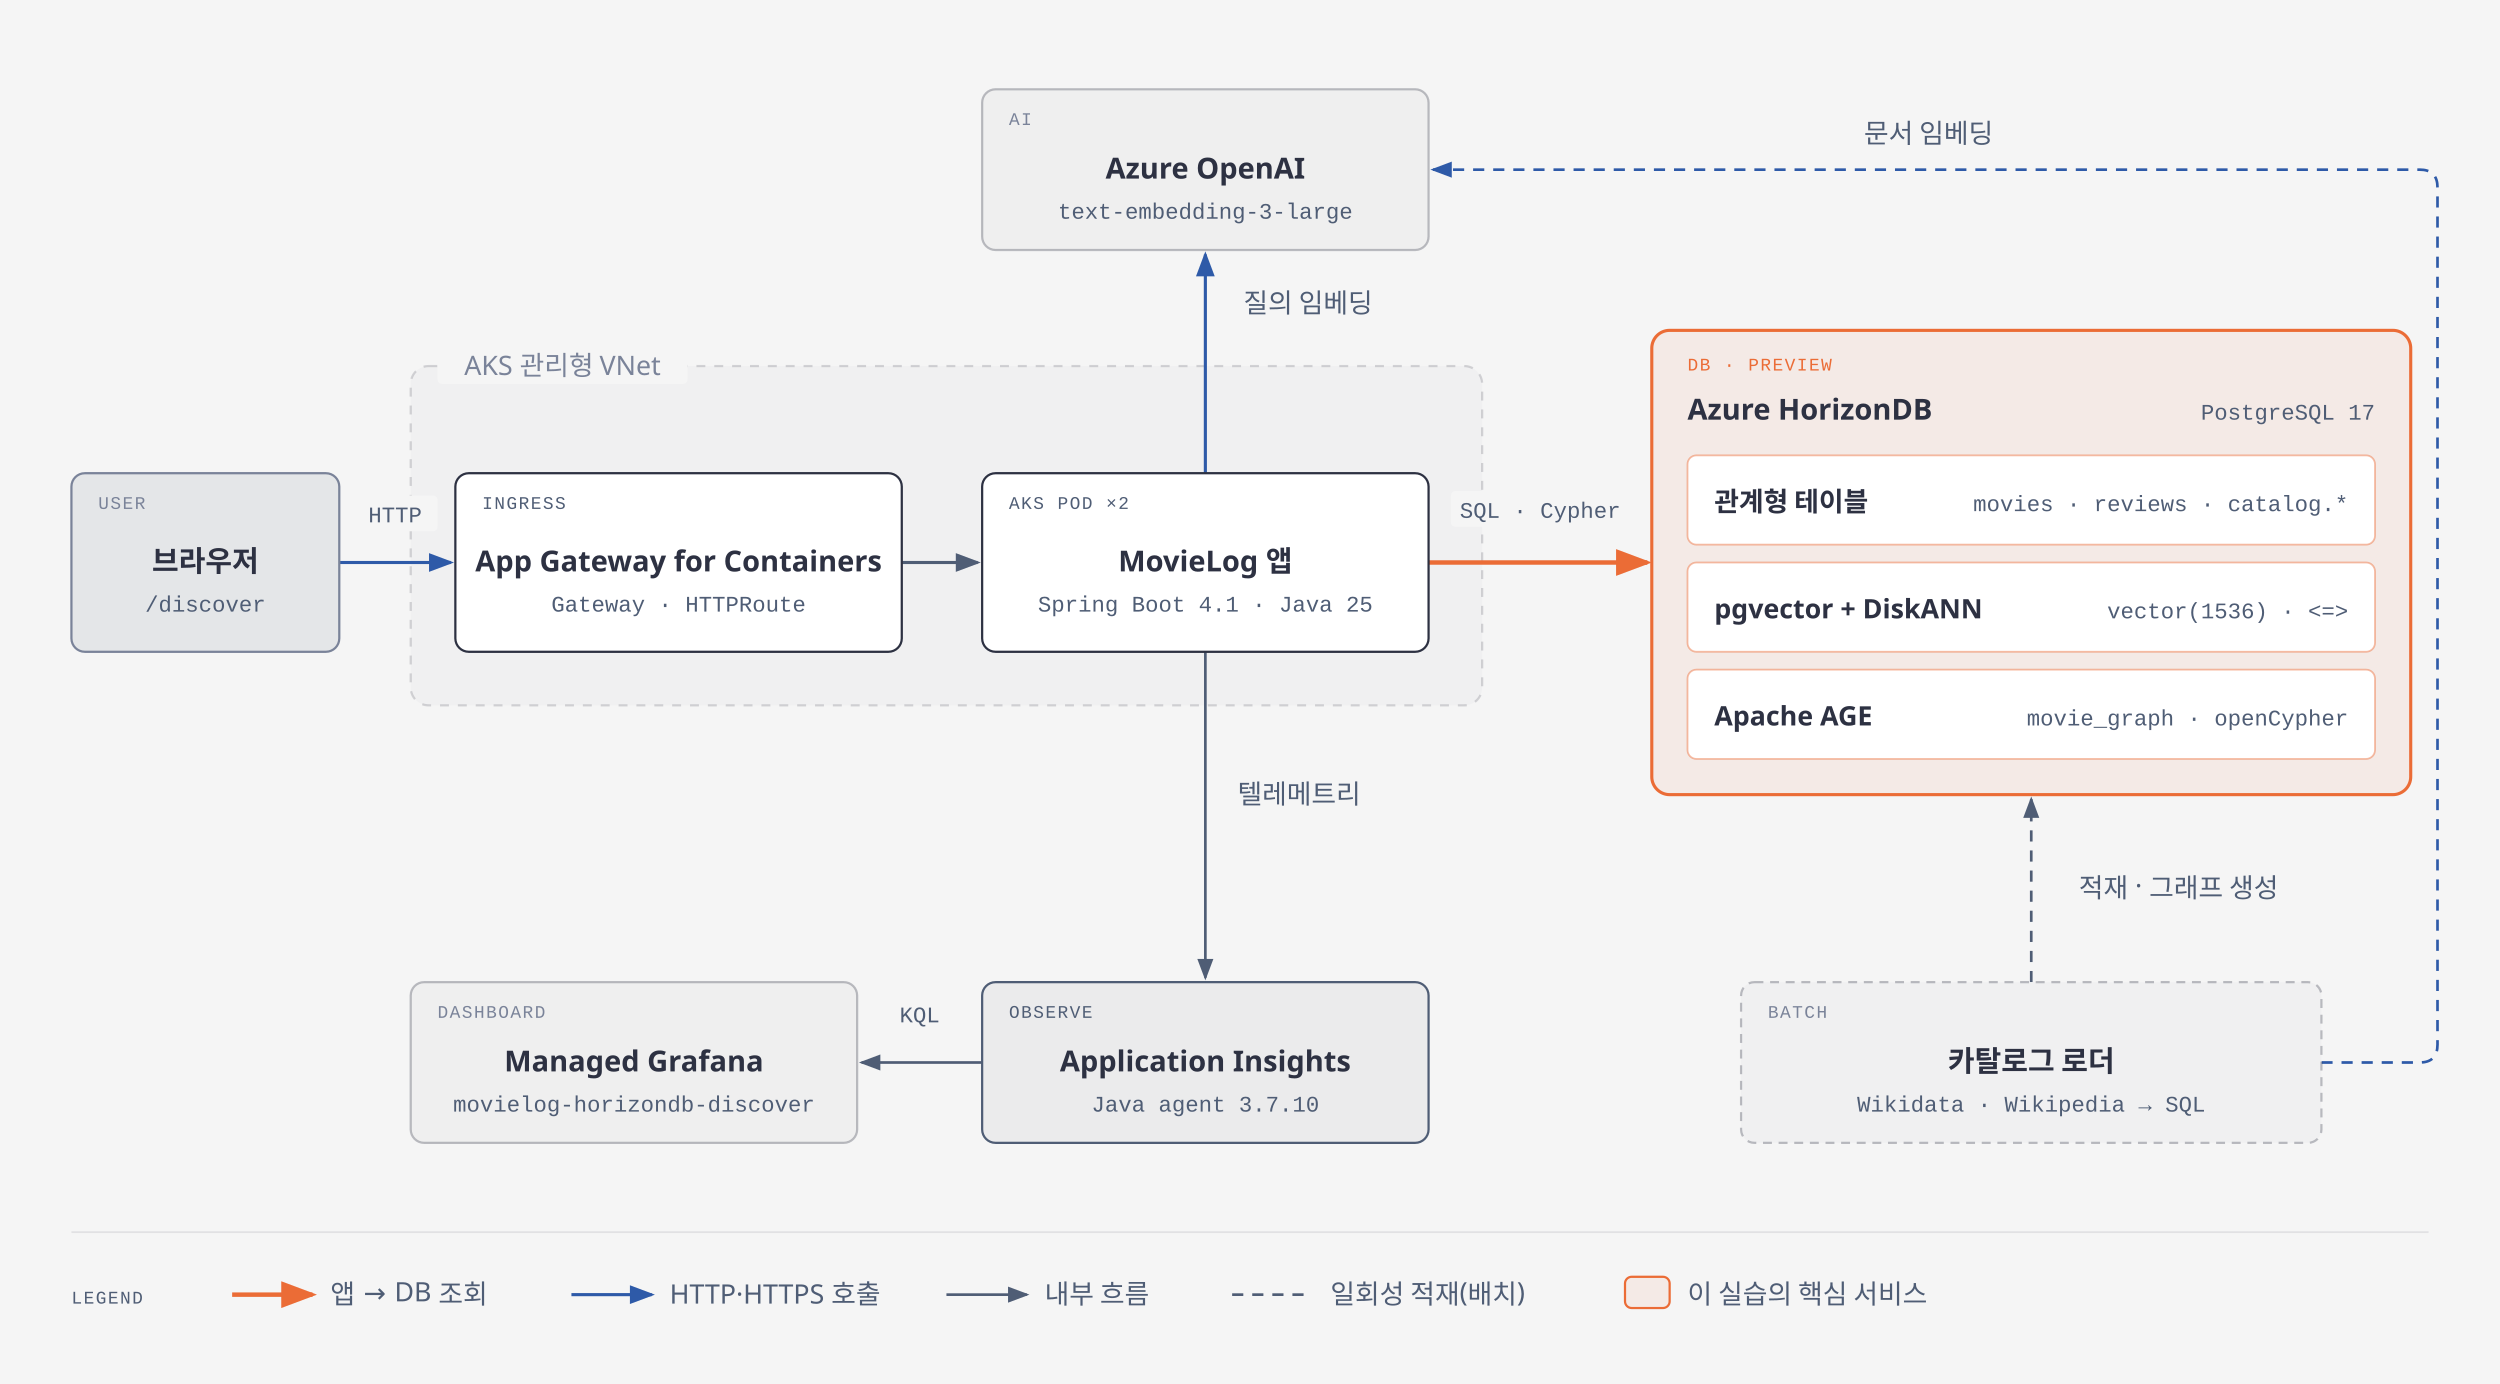
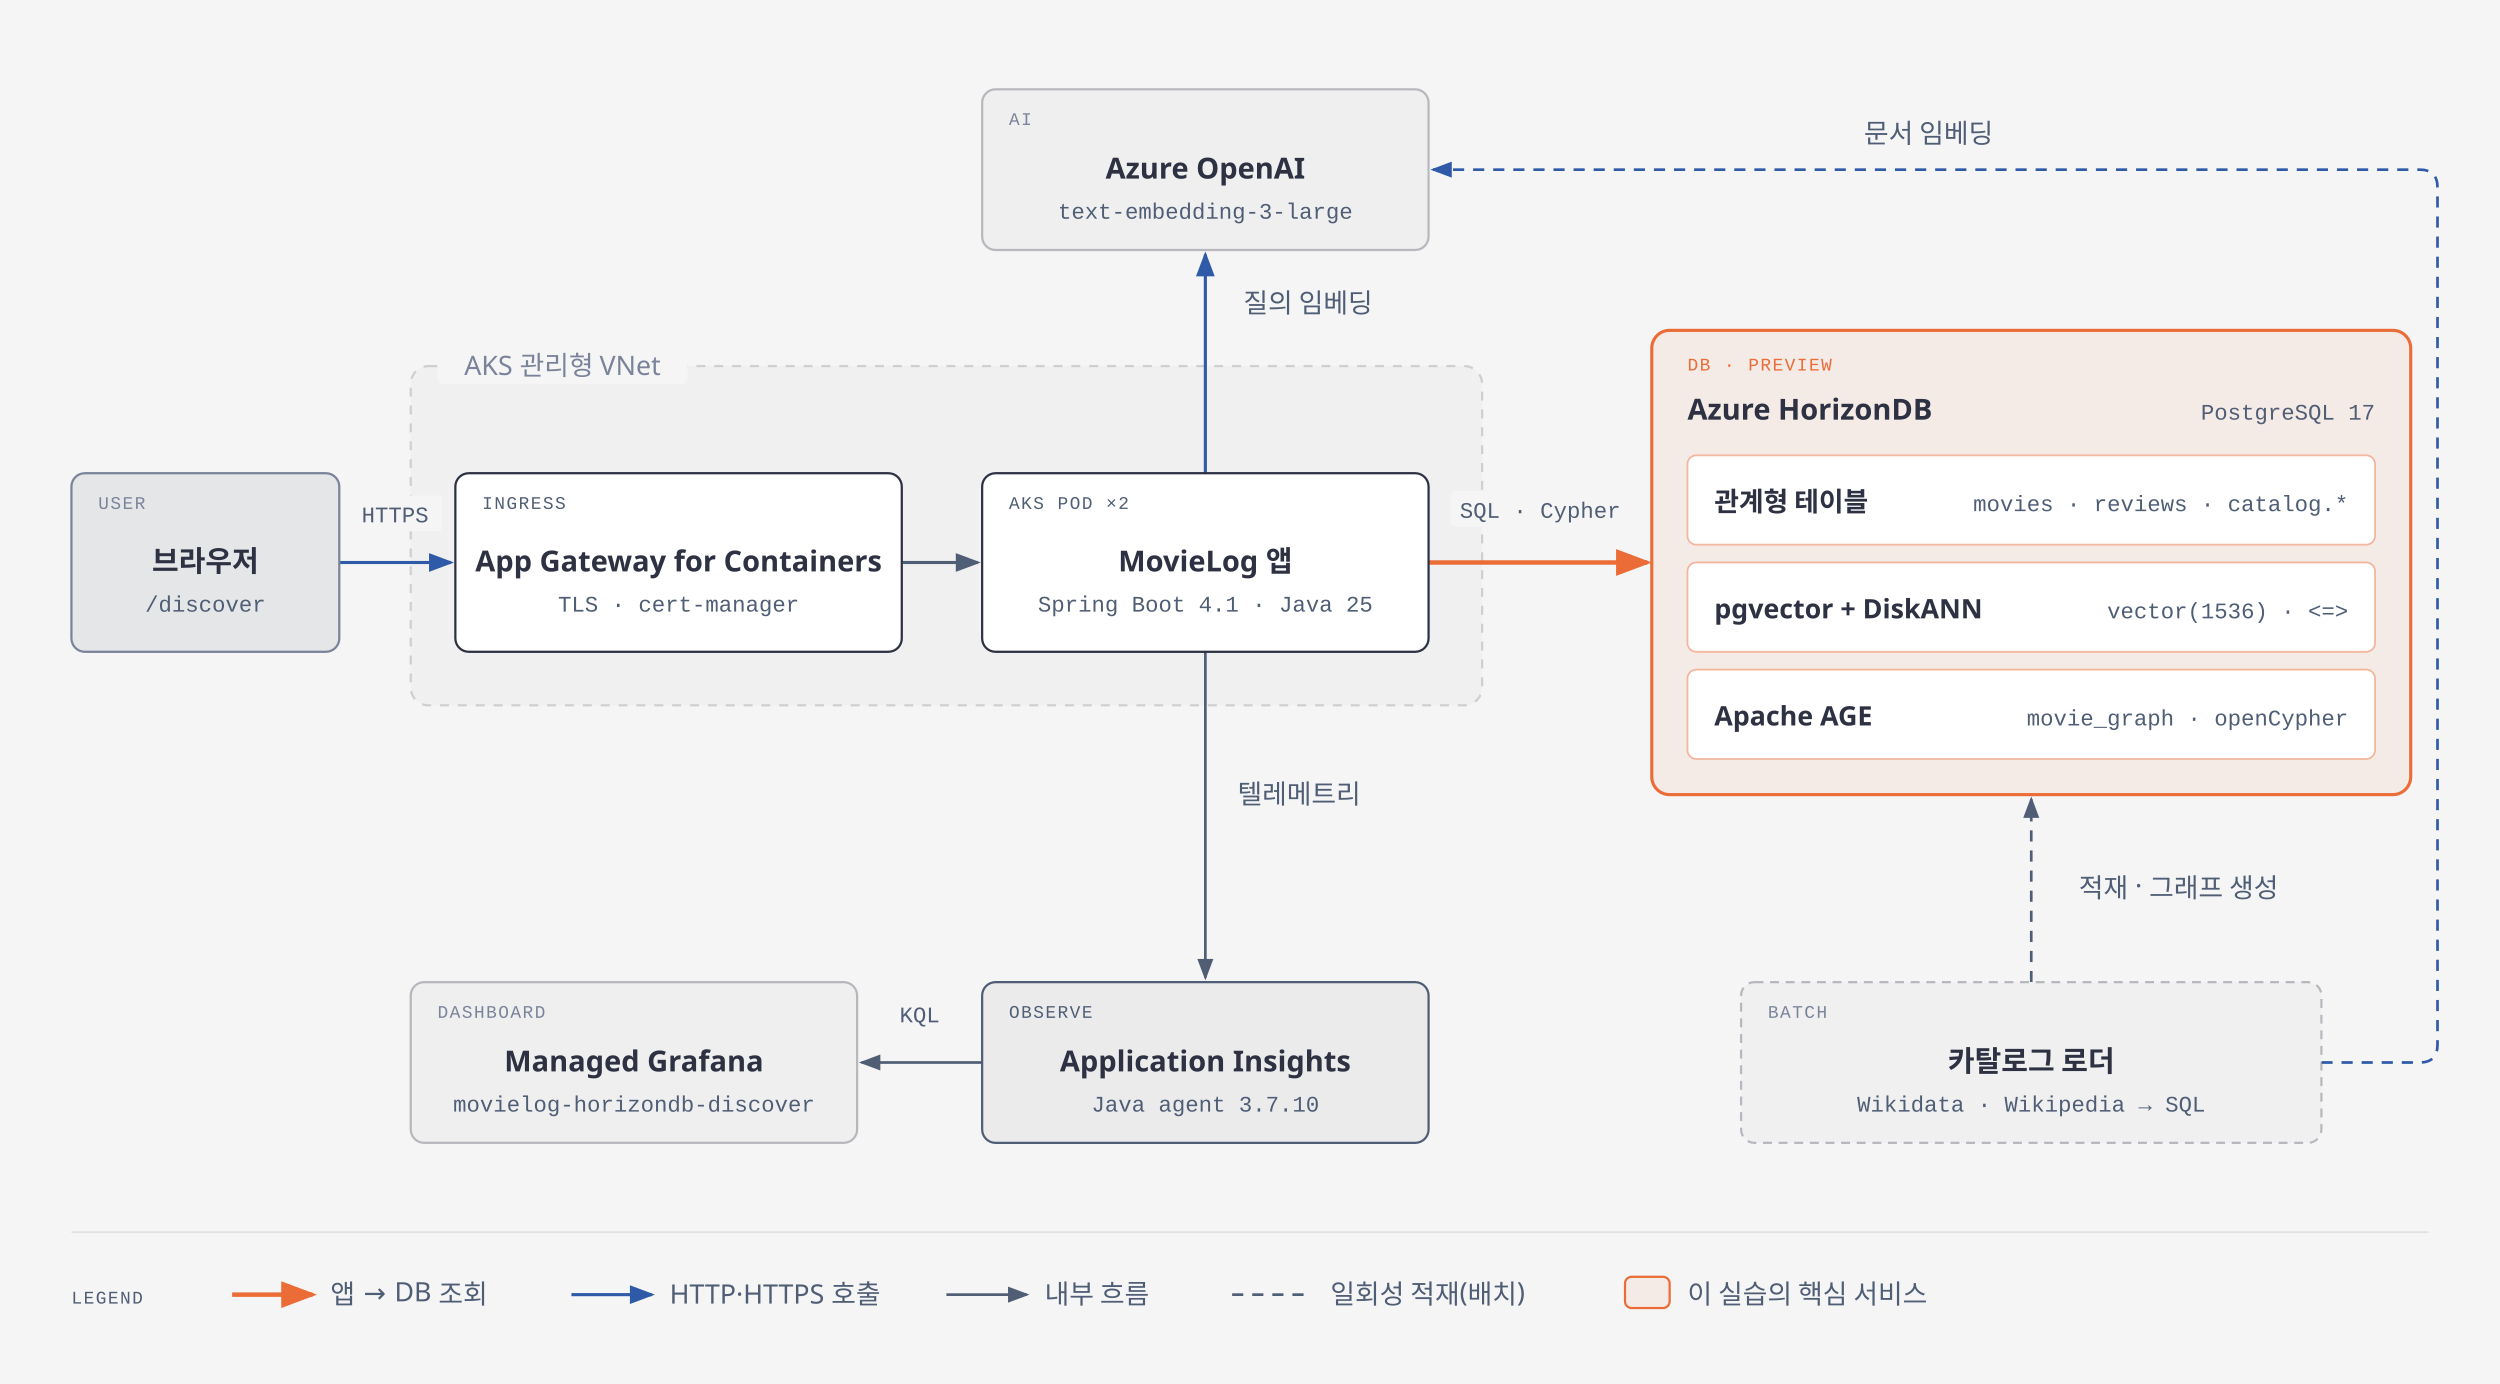
<svg xmlns="http://www.w3.org/2000/svg" viewBox="0 0 1120 620" role="img" aria-labelledby="horizondb-arch-title horizondb-arch-desc">
  <defs>
    <marker id="hz-arrow" markerWidth="8" markerHeight="6" refX="7" refY="3" orient="auto">
      <polygon points="0 0, 8 3, 0 6" fill="#4f5d75" />
    </marker>
    <marker id="hz-arrow-accent" markerWidth="8" markerHeight="6" refX="7" refY="3" orient="auto">
      <polygon points="0 0, 8 3, 0 6" fill="#eb6c36" />
    </marker>
    <marker id="hz-arrow-link" markerWidth="8" markerHeight="6" refX="7" refY="3" orient="auto">
      <polygon points="0 0, 8 3, 0 6" fill="#2e5aa8" />
    </marker>
    <style>
      .name { font-family: 'Pretendard', 'Apple SD Gothic Neo', 'Noto Sans KR', 'Malgun Gothic', 'Segoe UI', sans-serif; font-size: 13px; font-weight: 600; fill: #2d3142; }
      .label { font-family: 'Pretendard', 'Apple SD Gothic Neo', 'Noto Sans KR', 'Malgun Gothic', 'Segoe UI', sans-serif; font-size: 12px; font-weight: 500; fill: #4f5d75; }
      .chip { font-family: 'Pretendard', 'Apple SD Gothic Neo', 'Noto Sans KR', 'Malgun Gothic', 'Segoe UI', sans-serif; font-size: 12px; font-weight: 600; fill: #2d3142; }
      .mono { font-family: 'SFMono-Regular', Menlo, Consolas, 'Liberation Mono', monospace; font-size: 10px; fill: #4f5d75; }
      .tag { font-family: 'SFMono-Regular', Menlo, Consolas, 'Liberation Mono', monospace; font-size: 8px; letter-spacing: 0.08em; }
      .zone { font-family: 'Pretendard', 'Apple SD Gothic Neo', 'Noto Sans KR', 'Malgun Gothic', 'Segoe UI', sans-serif; font-size: 12px; font-weight: 500; fill: #7a8399; }
    </style>
  </defs>
  <rect width="1120" height="620" fill="#f5f5f5" />
  <rect x="184" y="164" width="480" height="152" rx="8" fill="rgba(45,49,66,0.02)" stroke="rgba(45,49,66,0.18)" stroke-width="1" stroke-dasharray="4,4" />
  <rect x="196" y="156" width="112" height="16" rx="2" fill="#f5f5f5" />
  <text x="252" y="168" class="zone" text-anchor="middle">AKS 관리형 VNet</text>
  <line x1="152" y1="252" x2="202" y2="252" stroke="#2e5aa8" stroke-width="1.4" marker-end="url(#hz-arrow-link)" />
-   <rect x="158" y="222" width="38" height="16" rx="2" fill="#f5f5f5" />
-   <text x="177" y="234" class="mono" text-anchor="middle">HTTP</text>
+   <rect x="156" y="222" width="42" height="16" rx="2" fill="#f5f5f5" />
+   <text x="177" y="234" class="mono" text-anchor="middle">HTTPS</text>
  <line x1="404" y1="252" x2="438" y2="252" stroke="#4f5d75" stroke-width="1.4" marker-end="url(#hz-arrow)" />
  <line x1="640" y1="252" x2="738" y2="252" stroke="#eb6c36" stroke-width="2" marker-end="url(#hz-arrow-accent)" />
  <rect x="650" y="220" width="80" height="16" rx="2" fill="#f5f5f5" />
  <text x="690" y="232" class="mono" text-anchor="middle">SQL · Cypher</text>
  <line x1="540" y1="212" x2="540" y2="114" stroke="#2e5aa8" stroke-width="1.4" marker-end="url(#hz-arrow-link)" />
  <rect x="550" y="128" width="72" height="16" rx="2" fill="#f5f5f5" />
  <text x="586" y="140" class="label" text-anchor="middle">질의 임베딩</text>
  <path d="M1040,476 H1084 Q1092,476 1092,468 V84 Q1092,76 1084,76 H642" fill="none" stroke="#2e5aa8" stroke-width="1.2" stroke-dasharray="5,4" marker-end="url(#hz-arrow-link)" />
  <rect x="828" y="52" width="72" height="16" rx="2" fill="#f5f5f5" />
  <text x="864" y="64" class="label" text-anchor="middle">문서 임베딩</text>
  <line x1="910" y1="440" x2="910" y2="358" stroke="#4f5d75" stroke-width="1.2" stroke-dasharray="5,4" marker-end="url(#hz-arrow)" />
  <rect x="920" y="390" width="112" height="16" rx="2" fill="#f5f5f5" />
  <text x="976" y="402" class="label" text-anchor="middle">적재 · 그래프 생성</text>
  <line x1="540" y1="292" x2="540" y2="438" stroke="#4f5d75" stroke-width="1.2" marker-end="url(#hz-arrow)" />
  <rect x="550" y="348" width="64" height="16" rx="2" fill="#f5f5f5" />
  <text x="582" y="360" class="label" text-anchor="middle">텔레메트리</text>
  <line x1="440" y1="476" x2="386" y2="476" stroke="#4f5d75" stroke-width="1.2" marker-end="url(#hz-arrow)" />
  <rect x="390" y="446" width="44" height="16" rx="2" fill="#f5f5f5" />
  <text x="412" y="458" class="mono" text-anchor="middle">KQL</text>
  <rect x="32" y="212" width="120" height="80" rx="6" fill="#f5f5f5" />
  <rect x="32" y="212" width="120" height="80" rx="6" fill="rgba(79,93,117,0.10)" stroke="#7a8399" stroke-width="1" />
  <text x="44" y="228" class="tag" fill="#7a8399">USER</text>
  <text x="92" y="256" class="name" text-anchor="middle">브라우저</text>
  <text x="92" y="274" class="mono" text-anchor="middle">/discover</text>
  <rect x="204" y="212" width="200" height="80" rx="6" fill="#f5f5f5" />
  <rect x="204" y="212" width="200" height="80" rx="6" fill="#ffffff" stroke="#2d3142" stroke-width="1" />
  <text x="216" y="228" class="tag" fill="#4f5d75">INGRESS</text>
  <text x="304" y="256" class="name" text-anchor="middle">App Gateway for Containers</text>
-   <text x="304" y="274" class="mono" text-anchor="middle">Gateway · HTTPRoute</text>
+   <text x="304" y="274" class="mono" text-anchor="middle">TLS · cert-manager</text>
  <rect x="440" y="212" width="200" height="80" rx="6" fill="#f5f5f5" />
  <rect x="440" y="212" width="200" height="80" rx="6" fill="#ffffff" stroke="#2d3142" stroke-width="1" />
  <text x="452" y="228" class="tag" fill="#4f5d75">AKS POD ×2</text>
  <text x="540" y="256" class="name" text-anchor="middle">MovieLog 앱</text>
  <text x="540" y="274" class="mono" text-anchor="middle">Spring Boot 4.1 · Java 25</text>
  <rect x="440" y="40" width="200" height="72" rx="6" fill="#f5f5f5" />
  <rect x="440" y="40" width="200" height="72" rx="6" fill="rgba(45,49,66,0.03)" stroke="rgba(45,49,66,0.30)" stroke-width="1" />
  <text x="452" y="56" class="tag" fill="#7a8399">AI</text>
  <text x="540" y="80" class="name" text-anchor="middle">Azure OpenAI</text>
  <text x="540" y="98" class="mono" text-anchor="middle">text-embedding-3-large</text>
  <rect x="740" y="148" width="340" height="208" rx="8" fill="#f5f5f5" />
  <rect x="740" y="148" width="340" height="208" rx="8" fill="rgba(235,108,54,0.08)" stroke="#eb6c36" stroke-width="1.4" />
  <text x="756" y="166" class="tag" fill="#eb6c36">DB · PREVIEW</text>
  <text x="756" y="188" class="name">Azure HorizonDB</text>
  <text x="1064" y="188" class="mono" text-anchor="end">PostgreSQL 17</text>
  <rect x="756" y="204" width="308" height="40" rx="4" fill="#ffffff" stroke="rgba(235,108,54,0.45)" stroke-width="0.8" />
  <text x="768" y="229" class="chip">관계형 테이블</text>
  <text x="1052" y="229" class="mono" text-anchor="end">movies · reviews · catalog.*</text>
  <rect x="756" y="252" width="308" height="40" rx="4" fill="#ffffff" stroke="rgba(235,108,54,0.45)" stroke-width="0.8" />
  <text x="768" y="277" class="chip">pgvector + DiskANN</text>
  <text x="1052" y="277" class="mono" text-anchor="end">vector(1536) · &lt;=&gt;</text>
  <rect x="756" y="300" width="308" height="40" rx="4" fill="#ffffff" stroke="rgba(235,108,54,0.45)" stroke-width="0.8" />
  <text x="768" y="325" class="chip">Apache AGE</text>
  <text x="1052" y="325" class="mono" text-anchor="end">movie_graph · openCypher</text>
  <rect x="780" y="440" width="260" height="72" rx="6" fill="#f5f5f5" />
  <rect x="780" y="440" width="260" height="72" rx="6" fill="rgba(45,49,66,0.02)" stroke="rgba(45,49,66,0.30)" stroke-width="1" stroke-dasharray="4,3" />
  <text x="792" y="456" class="tag" fill="#7a8399">BATCH</text>
  <text x="910" y="480" class="name" text-anchor="middle">카탈로그 로더</text>
  <text x="910" y="498" class="mono" text-anchor="middle">Wikidata · Wikipedia → SQL</text>
  <rect x="440" y="440" width="200" height="72" rx="6" fill="#f5f5f5" />
  <rect x="440" y="440" width="200" height="72" rx="6" fill="rgba(45,49,66,0.05)" stroke="#4f5d75" stroke-width="1" />
  <text x="452" y="456" class="tag" fill="#4f5d75">OBSERVE</text>
  <text x="540" y="480" class="name" text-anchor="middle">Application Insights</text>
  <text x="540" y="498" class="mono" text-anchor="middle">Java agent 3.7.10</text>
  <rect x="184" y="440" width="200" height="72" rx="6" fill="#f5f5f5" />
  <rect x="184" y="440" width="200" height="72" rx="6" fill="rgba(45,49,66,0.03)" stroke="rgba(45,49,66,0.30)" stroke-width="1" />
  <text x="196" y="456" class="tag" fill="#7a8399">DASHBOARD</text>
  <text x="284" y="480" class="name" text-anchor="middle">Managed Grafana</text>
  <text x="284" y="498" class="mono" text-anchor="middle">movielog-horizondb-discover</text>
  <line x1="32" y1="552" x2="1088" y2="552" stroke="rgba(45,49,66,0.10)" stroke-width="0.8" />
  <text x="32" y="584" class="tag" fill="#4f5d75">LEGEND</text>
  <line x1="104" y1="580" x2="140" y2="580" stroke="#eb6c36" stroke-width="2" marker-end="url(#hz-arrow-accent)" />
  <text x="148" y="584" class="label">앱 → DB 조회</text>
  <line x1="256" y1="580" x2="292" y2="580" stroke="#2e5aa8" stroke-width="1.4" marker-end="url(#hz-arrow-link)" />
  <text x="300" y="584" class="label">HTTP·HTTPS 호출</text>
  <line x1="424" y1="580" x2="460" y2="580" stroke="#4f5d75" stroke-width="1.2" marker-end="url(#hz-arrow)" />
  <text x="468" y="584" class="label">내부 흐름</text>
  <line x1="552" y1="580" x2="588" y2="580" stroke="#4f5d75" stroke-width="1.2" stroke-dasharray="5,4" />
  <text x="596" y="584" class="label">일회성 적재(배치)</text>
  <rect x="728" y="572" width="20" height="14" rx="3" fill="rgba(235,108,54,0.08)" stroke="#eb6c36" stroke-width="1" />
  <text x="756" y="584" class="label">이 실습의 핵심 서비스</text>
</svg>
